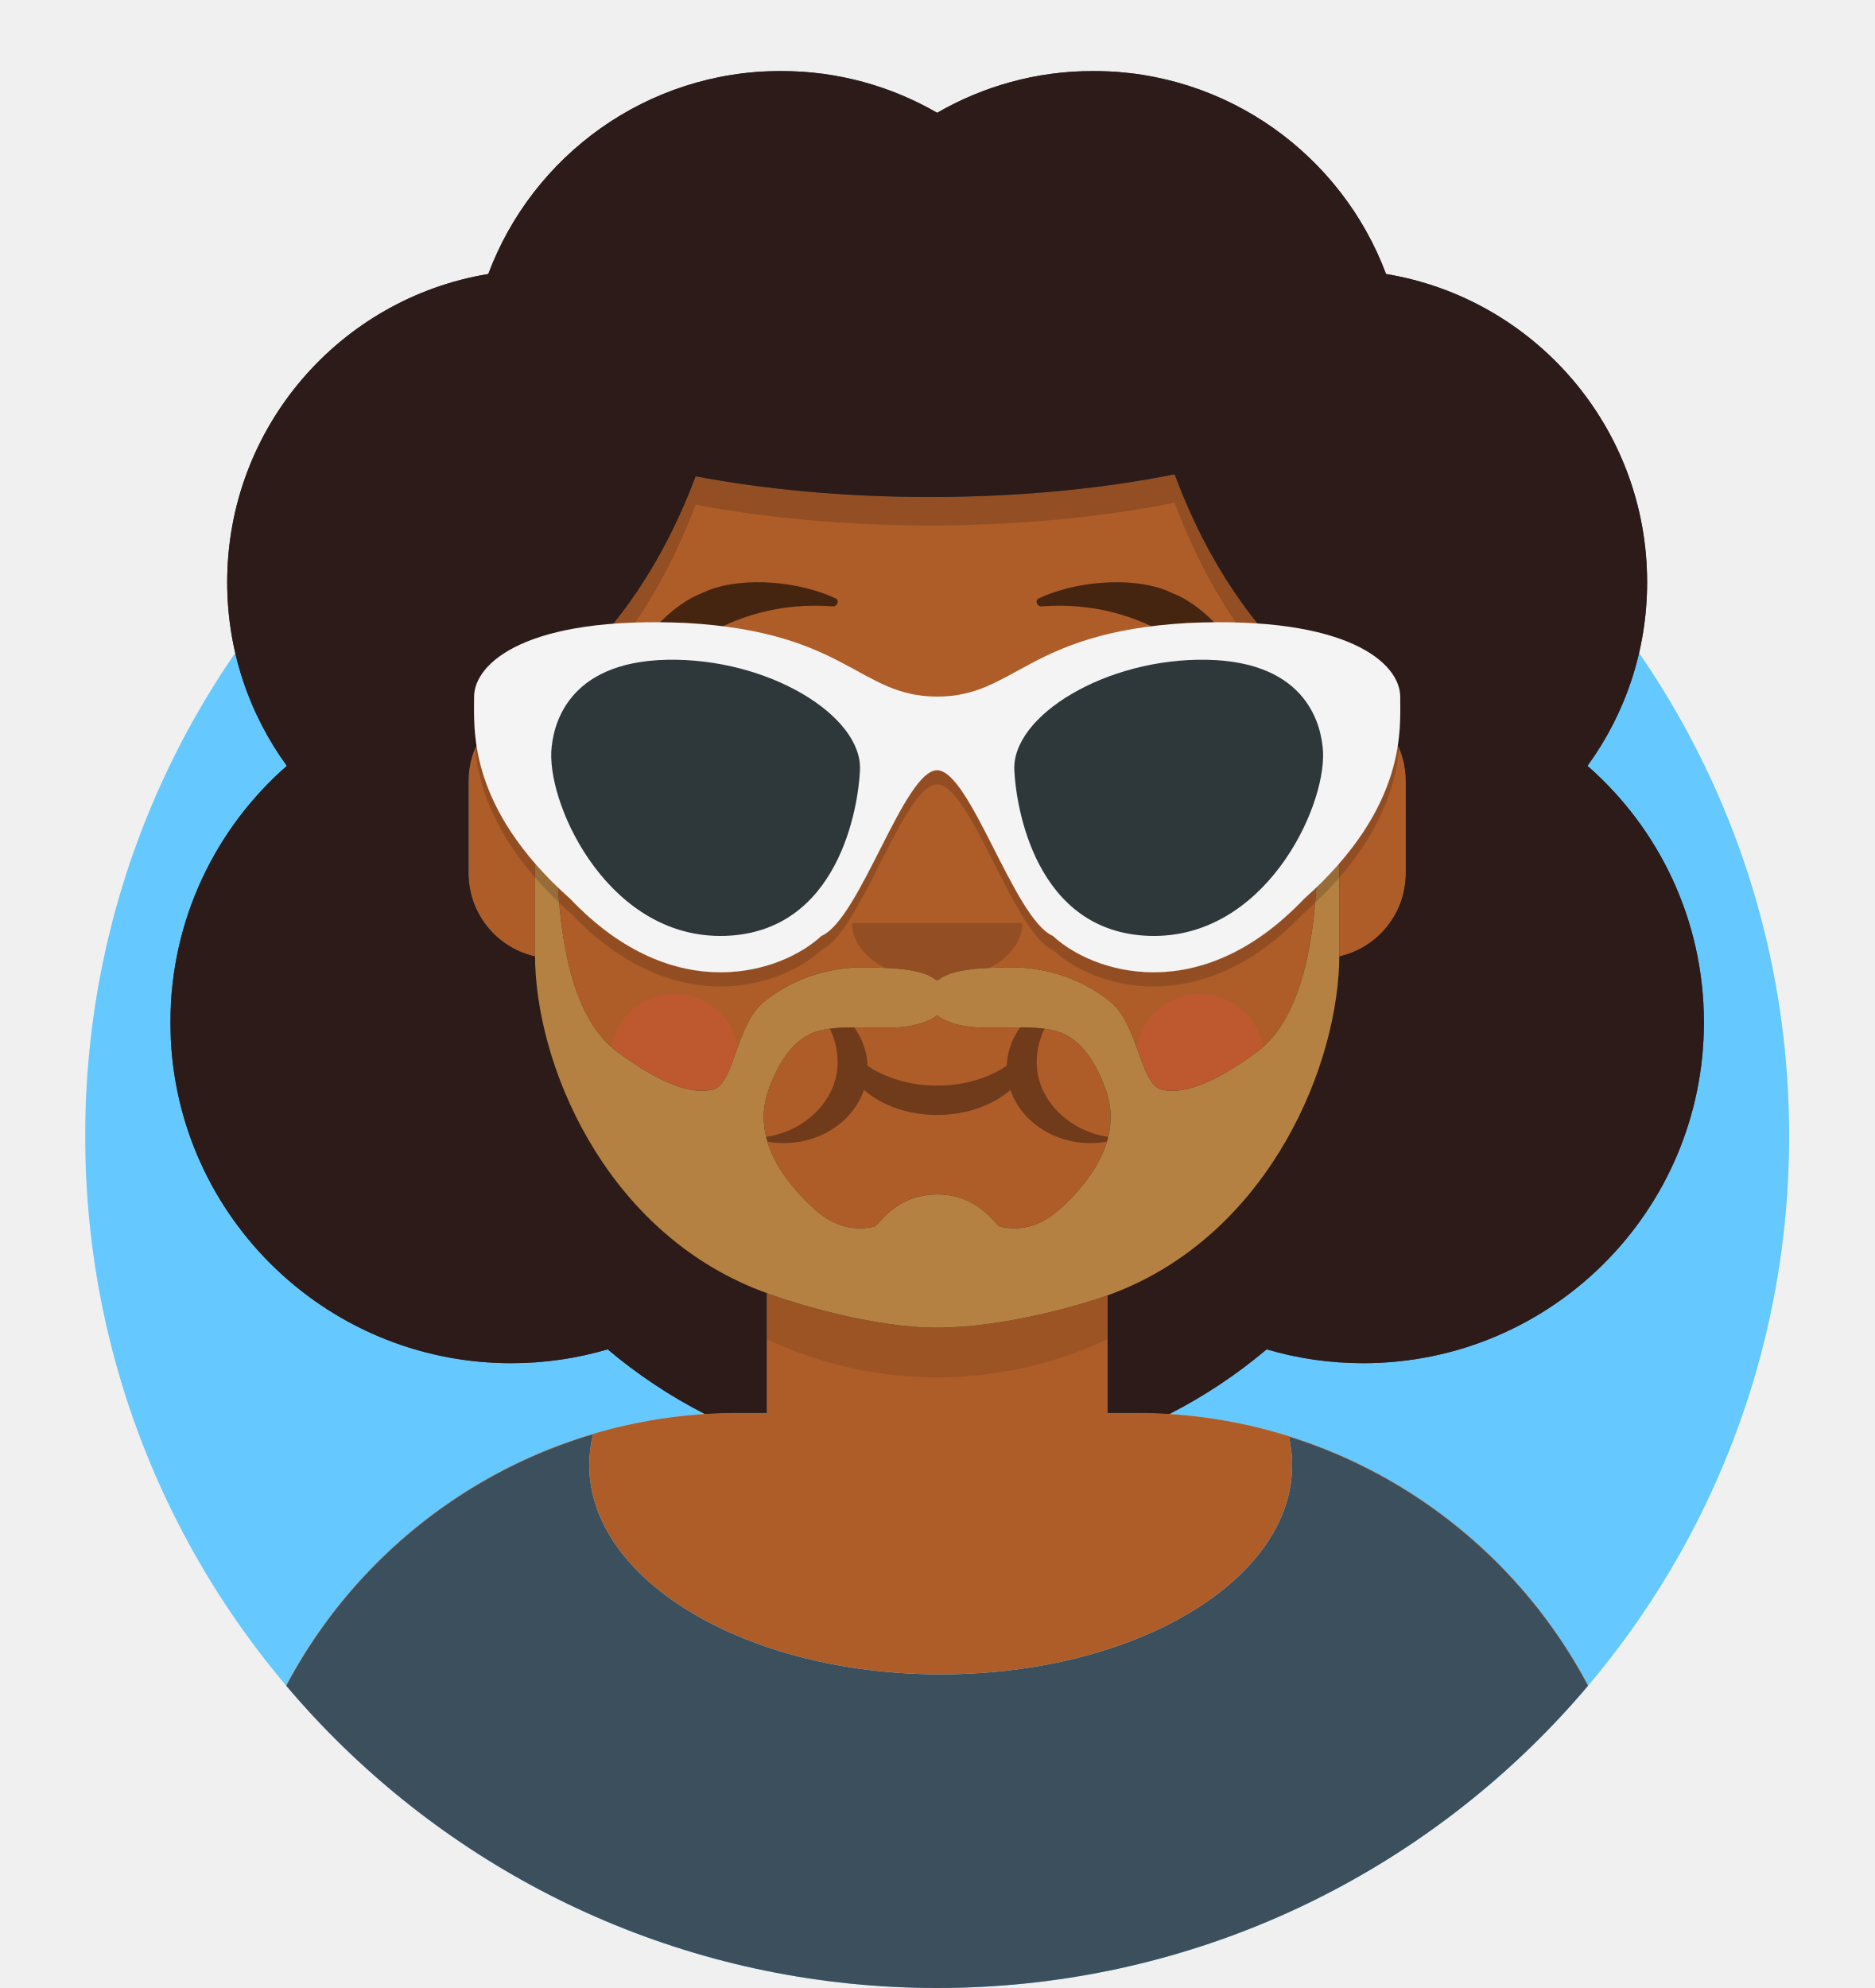
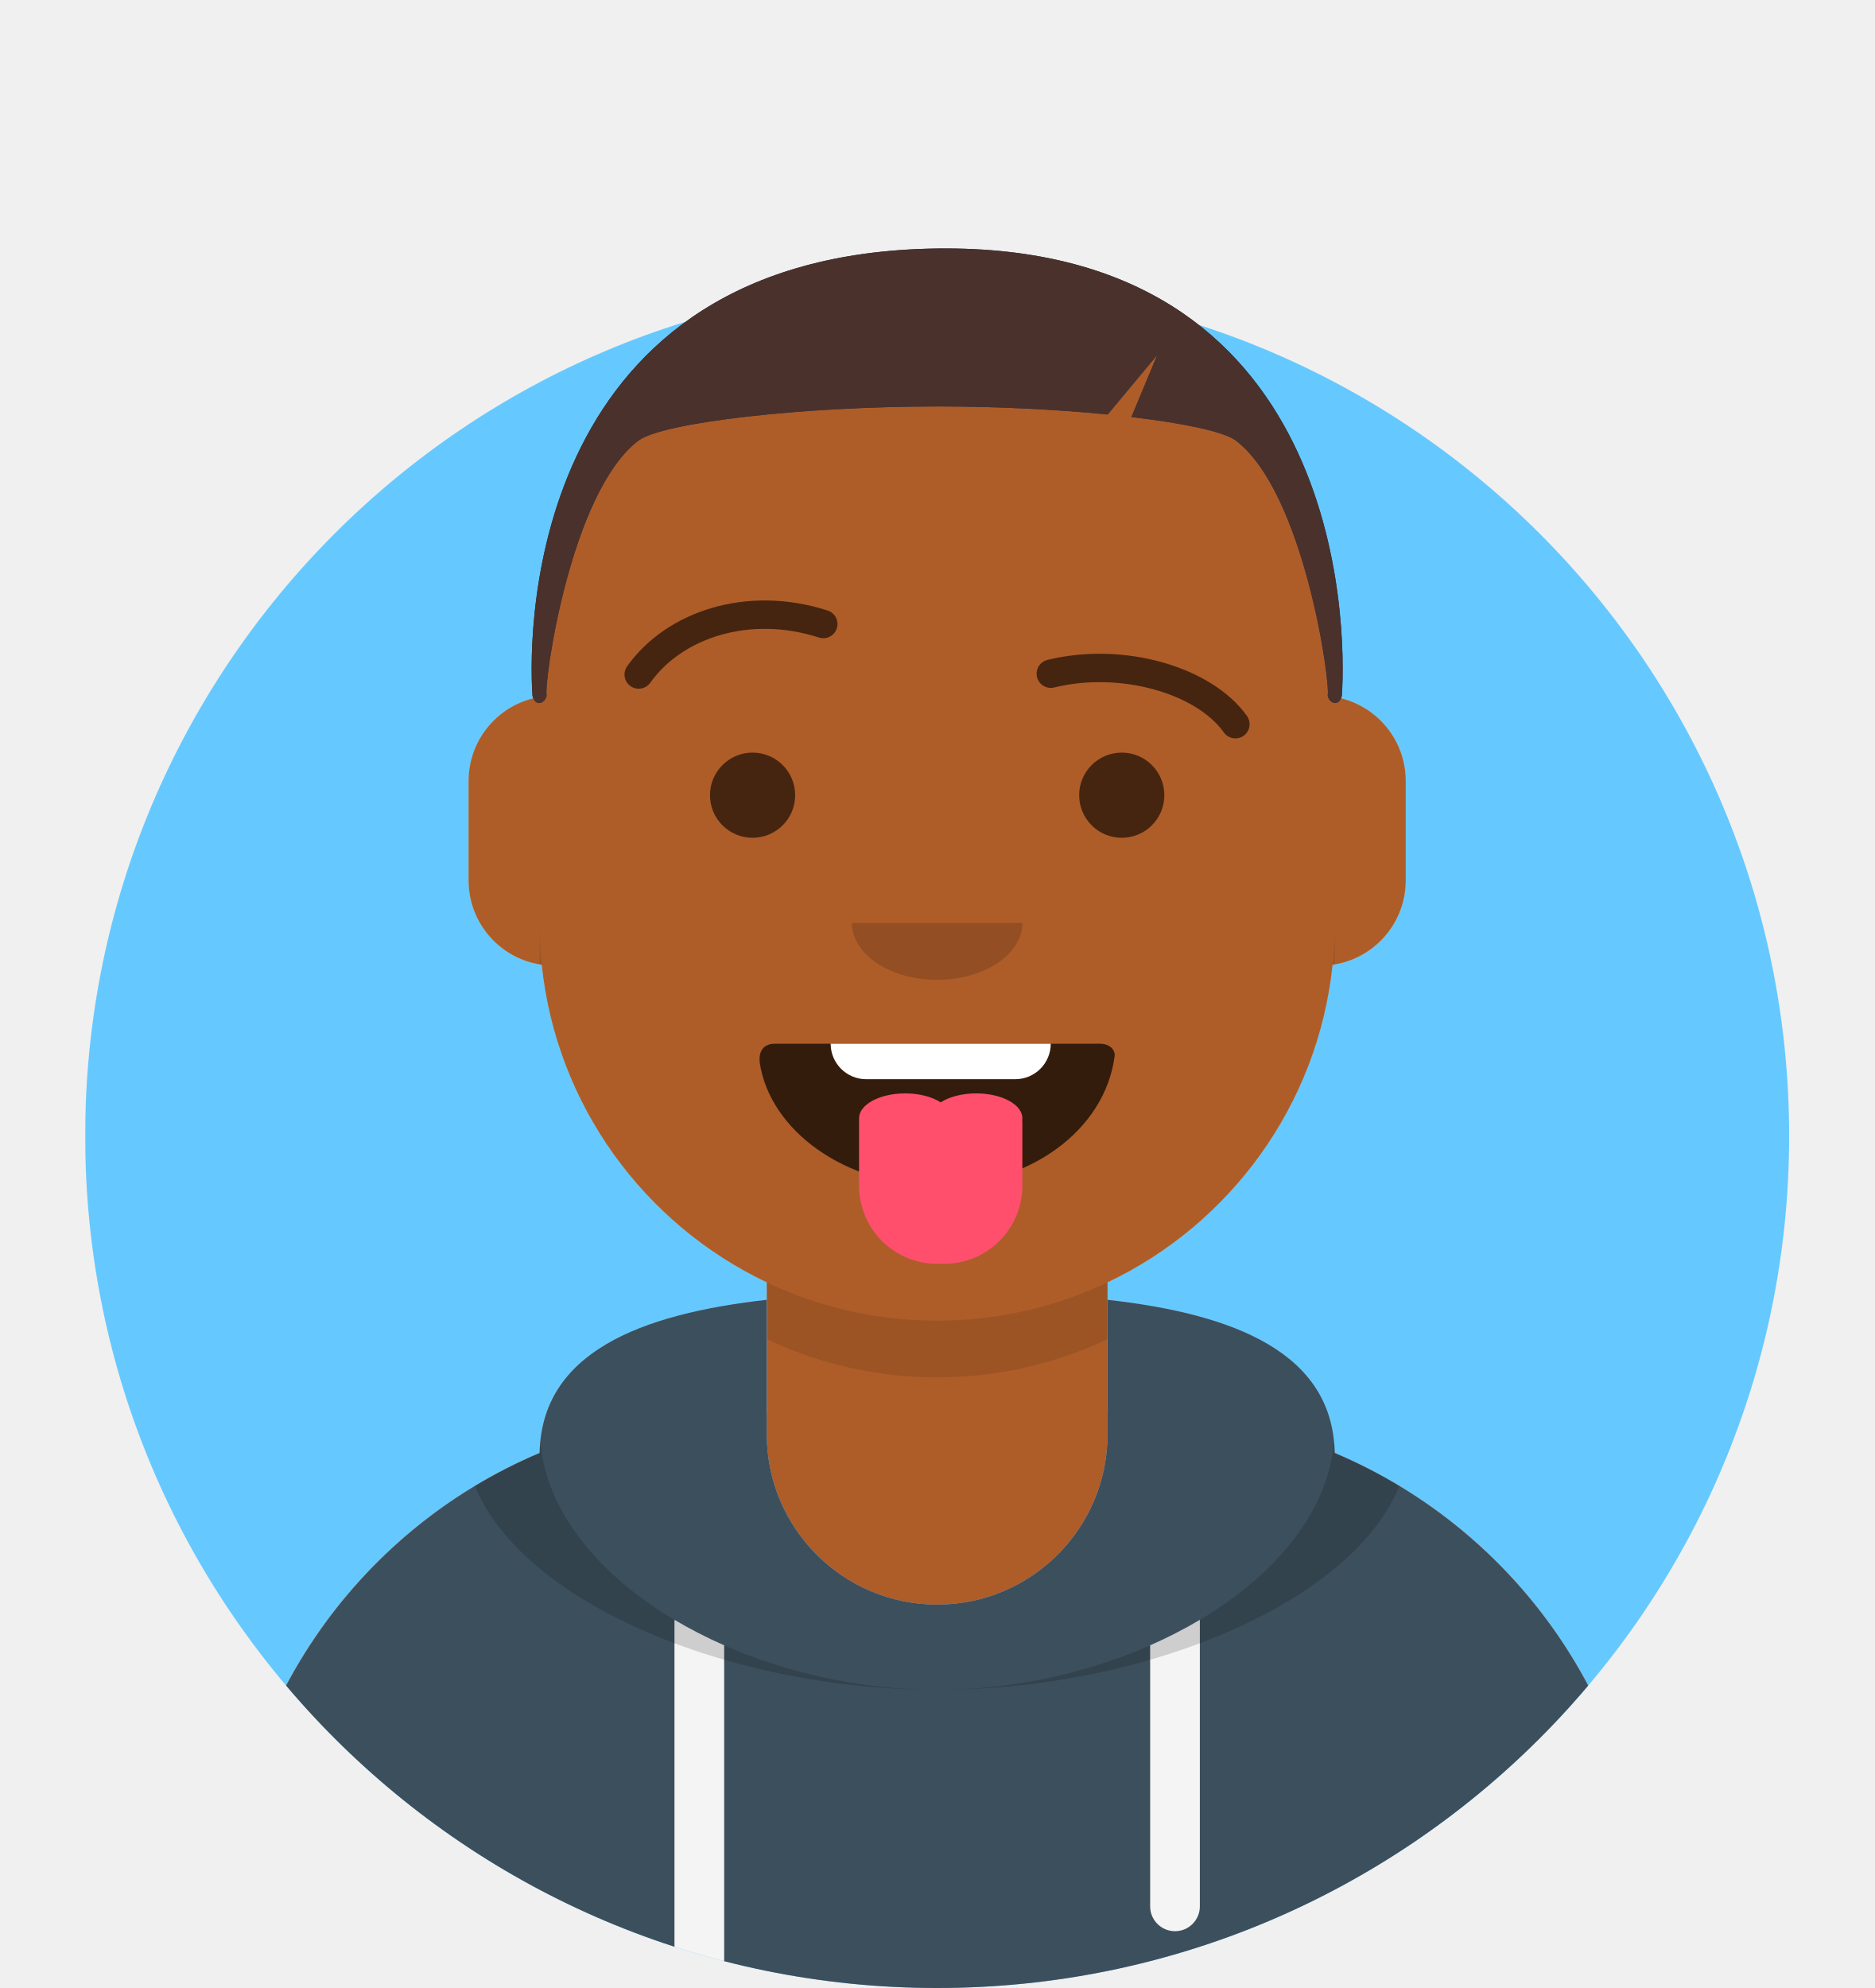
<svg xmlns="http://www.w3.org/2000/svg" xmlns:xlink="http://www.w3.org/1999/xlink" width="264px" height="280px" viewBox="0 0 264 280" version="1.1">
  <defs>
    <circle id="path-1" cx="120" cy="120" r="120" />
    <path d="M12,160 C12,226.274 65.726,280 132,280 C198.274,280 252,226.274 252,160 L264,160 L264,-1.42108547e-14 L-3.19744231e-14,-1.42108547e-14 L-3.19744231e-14,160 L12,160 Z" id="path-3" />
    <path d="M124,144.611 L124,163 L128,163 L128,163 C167.765,163 200,195.235 200,235 L200,244 L0,244 L0,235 C-4.86974701e-15,195.235 32.235,163 72,163 L72,163 L76,163 L76,144.611 C58.763,136.422 46.372,119.687 44.305,99.881 C38.48,99.058 34,94.052 34,88 L34,74 C34,68.054 38.325,63.118 44,62.166 L44,56 L44,56 C44,25.072 69.072,5.68137151e-15 100,0 L100,0 L100,0 C130.928,-5.68137151e-15 156,25.072 156,56 L156,62.166 C161.675,63.118 166,68.054 166,74 L166,88 C166,94.052 161.52,99.058 155.695,99.881 C153.628,119.687 141.237,136.422 124,144.611 Z" id="path-5" />
  </defs>
  <g id="Avataaar" stroke="none" stroke-width="1" fill="none" fill-rule="evenodd">
    <g transform="translate(-825, -1100)" id="Avataaar/Circle">
      <g transform="translate(825, 1100)">
        <g id="Circle" stroke-width="1" fill-rule="evenodd" transform="translate(12, 40)">
          <mask id="mask-2" fill="white">
            <use xlink:href="#path-1" />
          </mask>
          <use id="Circle-Background" fill="#E6E6E6" xlink:href="#path-1" />
          <g id="Color/Palette/Blue-01" mask="url(#mask-2)" fill="#65C9FF">
            <rect id="🖍Color" x="0" y="0" width="240" height="240" />
          </g>
        </g>
        <mask id="mask-4" fill="white">
          <use xlink:href="#path-3" />
        </mask>
        <g id="Mask" />
        <g id="Avataaar" stroke-width="1" fill-rule="evenodd" mask="url(#mask-4)">
          <g id="Body" transform="translate(32, 36)">
            <mask id="mask-6" fill="white">
              <use xlink:href="#path-5" />
            </mask>
            <use fill="#D0C6AC" xlink:href="#path-5" />
            <g id="Skin/👶🏽-03-Brown" mask="url(#mask-6)" fill="#AE5D29">
              <g transform="translate(-32, 0)" id="Color">
                <rect x="0" y="0" width="264" height="244" />
              </g>
            </g>
            <path d="M156,79 L156,102 C156,132.928 130.928,158 100,158 C69.072,158 44,132.928 44,102 L44,79 L44,94 C44,124.928 69.072,150 100,150 C130.928,150 156,124.928 156,94 L156,79 Z" id="Neck-Shadow" fill-opacity="0.1" fill="#000000" mask="url(#mask-6)" />
          </g>
-           <g id="Clothing/Shirt-Scoop-Neck" transform="translate(0, 170)">
+           <g id="Clothing/Hoodie" transform="translate(0, 170)">
            <defs>
-               <path d="M181.544,32.33 C210.784,41.488 232,68.792 232,101.052 L232,110 L32,110 L32,101.052 C32,68.397 53.739,40.82 83.534,32.002 C83.182,33.42 83,34.871 83,36.348 C83,52.629 105.162,65.828 132.5,65.828 C159.838,65.828 182,52.629 182,36.348 C182,34.985 181.845,33.644 181.544,32.33 Z" id="react-path-298" />
+               <path d="M108,13.071 C90.081,15.076 76.28,20.552 76.004,34.645 C50.146,45.568 32,71.165 32,100.999 L32,100.999 L32,110 L232,110 L232,100.999 C232,71.165 213.854,45.568 187.996,34.645 C187.72,20.552 173.919,15.076 156,13.071 L156,32 L156,32 C156,45.255 145.255,56 132,56 L132,56 C118.745,56 108,45.255 108,32 L108,13.071 Z" id="react-path-89" />
            </defs>
-             <mask id="react-mask-299" fill="white">
-               <use xlink:href="#react-path-298" />
+             <mask id="react-mask-90" fill="white">
+               <use xlink:href="#react-path-89" />
            </mask>
-             <use id="Clothes" fill="#E6E6E6" fill-rule="evenodd" xlink:href="#react-path-298" />
-             <g id="Color/Palette/Gray-01" mask="url(#react-mask-299)" fill-rule="evenodd" fill="#3C4F5C">
+             <use id="Hoodie" fill="#B7C1DB" fill-rule="evenodd" xlink:href="#react-path-89" />
+             <g id="Color/Palette/Gray-01" mask="url(#react-mask-90)" fill-rule="evenodd" fill="#3C4F5C">
              <rect id="🖍Color" x="0" y="0" width="264" height="110" />
            </g>
+             <path d="M102,61.739 L102,110 L95,110 L95,58.15 C97.204,59.46 99.547,60.661 102,61.739 Z M169,58.15 L169,98.5 C169,100.433 167.433,102 165.5,102 C163.567,102 162,100.433 162,98.5 L162,61.739 C164.453,60.661 166.796,59.46 169,58.15 Z" id="Straps" fill="#F4F4F4" fill-rule="evenodd" mask="url(#react-mask-90)" />
+             <path d="M90.96,12.724 C75.909,15.571 65.5,21.243 65.5,32.308 C65.5,52.02 98.538,68 132,68 C165.462,68 198.5,52.02 198.5,32.308 C198.5,21.243 188.091,15.571 173.04,12.724 C182.125,16.074 188,21.706 188,31.077 C188,51.469 160.179,68 132,68 C103.821,68 76,51.469 76,31.077 C76,21.706 81.875,16.074 90.96,12.724 Z" id="Shadow" fill-opacity="0.16" fill="#000000" fill-rule="evenodd" mask="url(#react-mask-90)" />
          </g>
          <g id="Face" transform="translate(76, 82)" fill="#000000">
-             <g id="Mouth/Eating" transform="translate(2, 52)">
-               <g id="Om-Nom-Nom" opacity="0.6" stroke-width="1" transform="translate(28, 6)" fill-opacity="0.6" fill="#000000">
-                 <path d="M16.191,10.106 C16.018,4.996 11.792,0.797 6.294,0 C9.66,1.959 11.98,5.495 11.98,9.677 C11.98,15.345 6.507,20.245 0.177,20.245 C0.118,20.245 0.059,20.245 0,20.244 L8.8963743e-11,20.244 C1.358,20.732 2.84,21 4.392,21 C9.714,21 14.213,17.847 15.686,13.514 C18.161,15.67 21.863,17.039 26,17.039 C30.137,17.039 33.839,15.67 36.314,13.514 C37.787,17.847 42.286,21 47.608,21 C49.16,21 50.642,20.732 52,20.244 L52,20.244 C51.941,20.245 51.882,20.245 51.823,20.245 C45.493,20.245 40.02,15.345 40.02,9.677 C40.02,5.495 42.34,1.959 45.706,0 C40.208,0.797 35.982,4.996 35.809,10.106 C33.245,11.842 29.795,12.906 26,12.906 C22.205,12.906 18.755,11.842 16.191,10.106 Z" id="Delicious" />
-               </g>
-               <circle id="Redish" fill-opacity="0.2" fill="#FF4646" cx="17" cy="15" r="9" />
-               <circle id="Redish" fill-opacity="0.2" fill="#FF4646" cx="91" cy="15" r="9" />
+             <g id="Mouth/Tongue" transform="translate(2, 52)">
+               <defs>
+                 <path d="M29,15.609 C30.41,25.231 41.062,33 54,33 C66.968,33 77.646,25.183 79,14.739 C79.101,14.34 78.775,13 76.826,13 C56.838,13 41.74,13 31.174,13 C29.383,13 28.87,14.24 29,15.609 Z" id="react-path-101" />
+               </defs>
+               <mask id="react-mask-102" fill="white">
+                 <use xlink:href="#react-path-101" />
+               </mask>
+               <use id="Mouth" fill-opacity="0.7" fill="#000000" fill-rule="evenodd" xlink:href="#react-path-101" />
+               <rect id="Teeth" fill="#FFFFFF" fill-rule="evenodd" mask="url(#react-mask-102)" x="39" y="2" width="31" height="16" rx="5" />
+               <path d="M65.984,23.747 C65.995,23.83 66,23.914 66,24 L66,33 C66,39.075 61.075,44 55,44 L54,44 C47.925,44 43,39.075 43,33 L43,24 L43,24 C43,23.914 43.005,23.83 43.016,23.747 C43.005,23.665 43,23.583 43,23.5 C43,21.567 45.91,20 49.5,20 C51.51,20 53.308,20.491 54.5,21.263 C55.692,20.491 57.49,20 59.5,20 C63.09,20 66,21.567 66,23.5 C66,23.583 65.995,23.665 65.984,23.747 Z" id="Tongue" fill="#FF4F6D" fill-rule="evenodd" />
            </g>
            <g id="Nose/Default" transform="translate(28, 40)" fill-opacity="0.16">
              <path d="M16,8 C16,12.418 21.373,16 28,16 L28,16 C34.627,16 40,12.418 40,8" id="Nose" />
            </g>
-             <g id="Eyes/Surprised-😳" transform="translate(0, 8)">
-               <circle id="The-White-Stuff" fill="#FFFFFF" cx="30" cy="22" r="14" />
-               <circle id="Eye-Ball" fill="#FFFFFF" cx="82" cy="22" r="14" />
-               <circle id="Eye" fill-opacity="0.7" fill="#000000" cx="30" cy="22" r="6" />
-               <circle id="Eye" fill-opacity="0.7" fill="#000000" cx="82" cy="22" r="6" />
+             <g id="Eyes/Default-😀" transform="translate(0, 8)" fill-opacity="0.6">
+               <circle id="Eye" cx="30" cy="22" r="6" />
+               <circle id="Eye" cx="82" cy="22" r="6" />
            </g>
-             <g id="Eyebrow/Natural/Raised-Excited-Natural" fill-opacity="0.6">
-               <path d="M22.766,1.578 L23.677,1.176 C28.919,-0.905 36.865,-0.033 41.723,2.299 C42.29,2.571 41.902,3.452 41.321,3.407 C26.402,2.256 16.358,11.553 12.946,17.847 C12.845,18.034 12.539,18.055 12.464,17.881 C10.156,12.562 16.913,3.896 22.766,1.578 Z" id="Eye-Browse-Reddit" />
-               <path d="M80.766,1.578 L81.677,1.176 C86.919,-0.905 94.865,-0.033 99.723,2.299 C100.29,2.571 99.902,3.452 99.321,3.407 C84.402,2.256 74.358,11.553 70.946,17.847 C70.845,18.034 70.539,18.055 70.464,17.881 C68.156,12.562 74.913,3.896 80.766,1.578 Z" id="Eye-Browse-Reddit" transform="translate(85, 9) scale(-1, 1) translate(-85, -9) " />
+             <g id="Eyebrow/Outline/Up-Down" fill-opacity="0.6" fill-rule="nonzero">
+               <path d="M15.591,14.162 C20.087,7.836 29.603,4.654 39.347,7.796 C40.399,8.135 41.526,7.557 41.865,6.506 C42.204,5.455 41.626,4.328 40.575,3.989 C29.167,0.31 17.836,4.099 12.331,11.845 C11.691,12.745 11.902,13.994 12.803,14.634 C13.703,15.274 14.952,15.062 15.591,14.162 Z" id="Eyebrow" />
+               <path d="M73.638,21.158 C77.553,15.649 88.285,12.56 97.53,14.83 C98.603,15.094 99.686,14.438 99.95,13.365 C100.213,12.292 99.557,11.209 98.484,10.946 C87.748,8.309 75.319,11.886 70.377,18.841 C69.737,19.741 69.948,20.99 70.849,21.629 C71.749,22.269 72.998,22.058 73.638,21.158 Z" id="Eyebrow" transform="translate(85.00755, 16.03842) scale(-1, 1) translate(-85.00755, -16.03842) " />
            </g>
          </g>
          <g id="Top" stroke-width="1" fill-rule="evenodd">
            <defs>
-               <rect id="react-path-302" x="0" y="0" width="264" height="280" />
-               <path d="M48.725,89.219 C44.742,91.171 42,95.265 42,100 L42,113 C42,119.019 46.431,124.002 52.209,124.867 C53.952,145.115 66.469,162.283 84,170.611 L84,189 L80,189 L80,189 C78.414,189 76.839,189.051 75.279,189.152 C70.362,186.64 65.772,183.578 61.59,180.049 C57.281,181.319 52.72,182 48,182 C21.49,182 0,160.51 0,134 C0,119.591 6.349,106.665 16.402,97.866 C11.118,90.606 8,81.667 8,72 C8,50.161 23.911,32.038 44.774,28.591 C51.019,11.89 67.121,0 86,0 C94.014,0 101.528,2.143 108,5.886 C114.472,2.143 121.986,0 130,0 C148.879,0 164.981,11.89 171.226,28.591 C192.089,32.038 208,50.161 208,72 C208,81.667 204.882,90.606 199.598,97.866 C209.651,106.665 216,119.591 216,134 C216,160.51 194.51,182 168,182 C163.28,182 158.719,181.319 154.41,180.049 C150.228,183.578 145.638,186.64 140.721,189.152 C139.161,189.051 137.586,189 136,189 L136,189 L132,189 L132,170.611 C149.531,162.283 162.048,145.115 163.791,124.867 C169.569,124.002 174,119.019 174,113 L174,100 C174,95.778 171.82,92.066 168.524,89.927 C167.451,89.534 166.37,89.042 165.289,88.456 C164.869,88.337 164.438,88.239 164,88.166 L164,87.713 C155.319,82.41 146.765,71.175 141.45,56.799 C131.312,58.835 119.547,60 107,60 C95.039,60 83.788,58.941 73.981,57.079 C68.755,71.064 60.464,82.043 52,87.423 L52,88.166 C50.978,88.337 49.999,88.638 49.082,89.051 C48.963,89.108 48.844,89.164 48.725,89.219 Z" id="react-path-303" />
+               <rect id="react-path-45" x="0" y="0" width="264" height="280" />
+               <path d="M82.018,24.378 C74.986,23.685 66.657,23.251 58.313,23.246 C39.008,23.232 19.618,25.483 16,28 C6.296,35.248 2.537,62.446 3,64 C2.673,65.223 1.347,65.488 1,64 C0.281,53.702 1,1.726 58,1 C115,0.274 115.719,53.702 115,64 C114.653,65.488 113.327,65.223 113,64 C113.463,62.446 109.704,35.248 100,28 C98.241,26.776 92.753,25.61 85.359,24.739 L89,16 L82.018,24.378 Z" id="react-path-46" />
+               <filter x="-0.8%" y="-2.0%" width="101.5%" height="108.0%" filterUnits="objectBoundingBox" id="react-filter-42">
+                 <feOffset dx="0" dy="2" in="SourceAlpha" result="shadowOffsetOuter1" />
+                 <feColorMatrix values="0 0 0 0 0   0 0 0 0 0   0 0 0 0 0  0 0 0 0.16 0" type="matrix" in="shadowOffsetOuter1" result="shadowMatrixOuter1" />
+                 <feMerge>
+                   <feMergeNode in="shadowMatrixOuter1" />
+                   <feMergeNode in="SourceGraphic" />
+                 </feMerge>
+               </filter>
            </defs>
-             <mask id="react-mask-300" fill="white">
-               <use xlink:href="#react-path-302" />
+             <mask id="react-mask-43" fill="white">
+               <use xlink:href="#react-path-45" />
            </mask>
            <g id="Mask" />
-             <g id="Top/Long-Hair/Curly" mask="url(#react-mask-300)">
+             <g id="Top/Short-Hair/The-Caesar-+-Side-Part" mask="url(#react-mask-43)">
              <g transform="translate(-1, 0)">
-                 <path d="M105.985,27.764 C114.013,26.627 122.796,26 132,26 C142.358,26 152.183,26.794 160.999,28.216 C183.452,38.75 199,61.559 199,88 L199,105.044 C187.462,104.673 173.831,90.764 166.45,70.799 C156.312,72.835 144.547,74 132,74 C120.039,74 108.788,72.941 98.981,71.079 C91.676,90.627 78.383,104.302 67,105.022 L67,88 L67,88 C67,61.175 83.004,38.087 105.985,27.764 Z" id="Shadow" fill-opacity="0.16" fill="#000000" fill-rule="evenodd" />
-                 <g id="Hair" stroke-width="1" fill="none" fill-rule="evenodd" transform="translate(25, 10)">
-                   <mask id="react-mask-301" fill="white">
-                     <use xlink:href="#react-path-303" />
+                 <g id="Hair" stroke-width="1" fill-rule="evenodd" transform="translate(75, 34)">
+                   <mask id="react-mask-44" fill="white">
+                     <use xlink:href="#react-path-46" />
                  </mask>
-                   <use id="Curly!" fill="#314756" xlink:href="#react-path-303" />
-                   <g id="Skin/👶🏽-03-Brown" mask="url(#react-mask-301)" fill="#2C1B18">
+                   <use id="Caesar" fill="#28354B" xlink:href="#react-path-46" />
+                   <g id="Skin/👶🏽-03-Brown" mask="url(#react-mask-44)" fill="#4A312C">
                    <g transform="translate(0, 0) " id="Color">
                      <rect x="0" y="0" width="264" height="280" />
                    </g>
-                   </g>
-                 </g>
-                 <g id="Facial-Hair/Beard-Light" transform="translate(49, 72)">
-                   <defs>
-                     <path d="M101.428,98.169 C98.915,100.463 96.237,101.494 92.853,100.773 C92.271,100.649 89.896,96.235 84,96.235 C78.103,96.235 75.729,100.649 75.147,100.773 C71.762,101.494 69.085,100.463 66.571,98.169 C61.846,93.856 57.917,87.908 60.278,81.419 C61.508,78.037 63.51,74.324 67.151,73.246 C71.038,72.096 76.497,73.244 80.415,72.458 C81.684,72.204 83.071,71.751 84,71 C84.929,71.751 86.316,72.204 87.585,72.458 C91.503,73.244 96.961,72.096 100.849,73.246 C104.49,74.324 106.491,78.037 107.722,81.419 C110.083,87.908 106.154,93.856 101.428,98.169 M140.081,26 C136.671,34.4 137.988,44.858 137.357,53.676 C136.844,60.843 135.337,71.586 128.973,76.215 C125.718,78.582 119.794,82.56 115.542,81.45 C112.615,80.686 112.302,72.29 108.455,69.147 C104.092,65.582 98.643,64.016 93.149,64.258 C90.779,64.362 85.984,64.337 84,66.16 C82.016,64.337 77.222,64.362 74.851,64.258 C69.357,64.016 63.908,65.582 59.545,69.147 C55.698,72.29 55.386,80.686 52.458,81.45 C48.206,82.56 42.282,78.582 39.027,76.215 C32.662,71.586 31.156,60.843 30.643,53.676 C30.012,44.858 31.329,34.4 27.919,26 C26.26,26 27.354,42.129 27.354,42.129 L27.354,62.485 C27.386,77.773 36.935,100.655 58.108,109.393 C63.286,111.53 75.015,115 84,115 C92.985,115 104.714,111.86 109.892,109.723 C131.065,100.986 140.614,77.773 140.646,62.485 L140.646,42.129 C140.646,42.129 141.74,26 140.081,26" id="react-path-305" />
-                   </defs>
-                   <mask id="react-mask-304" fill="white">
-                     <use xlink:href="#react-path-305" />
-                   </mask>
-                   <use id="Lite-Beard" fill="#331B0C" fill-rule="evenodd" xlink:href="#react-path-305" />
-                   <g id="Color/Hair/Brown" mask="url(#react-mask-304)" fill="#B58143">
-                     <g transform="translate(-32, 0)" id="Color">
-                       <rect x="0" y="0" width="264" height="244" />
-                     </g>
-                   </g>
-                 </g>
-                 <g id="Top/_Resources/Kurt" fill="none" transform="translate(62, 85)" stroke-width="1">
-                   <defs>
-                     <filter x="-0.8%" y="-2.0%" width="101.5%" height="108.0%" filterUnits="objectBoundingBox" id="react-filter-306">
-                       <feOffset dx="0" dy="2" in="SourceAlpha" result="shadowOffsetOuter1" />
-                       <feColorMatrix values="0 0 0 0 0   0 0 0 0 0   0 0 0 0 0  0 0 0 0.16 0" type="matrix" in="shadowOffsetOuter1" result="shadowMatrixOuter1" />
-                       <feMerge>
-                         <feMergeNode in="shadowMatrixOuter1" />
-                         <feMergeNode in="SourceGraphic" />
-                       </feMerge>
-                     </filter>
-                   </defs>
-                   <g id="Kurts" filter="url(#react-filter-306)" transform="translate(5, 2)">
-                     <path d="M66,11.111 C54.963,11.111 53.371,2.027 30.671,0.741 C7.986,-0.283 0.815,6.449 0.776,11.111 C0.813,15.404 -0.352,26.561 14.365,39.63 C29.137,55.142 44.27,49.882 49.694,44.815 C55.135,42.473 61.34,21.46 66,21.481 C70.66,21.503 76.865,42.473 82.306,44.815 C87.73,49.882 102.863,55.142 117.635,39.63 C132.352,26.561 131.187,15.404 131.224,11.111 C131.185,6.449 124.014,-0.283 101.329,0.741 C78.629,2.027 77.037,11.111 66,11.111 Z" id="It!" fill="#F4F4F4" fill-rule="nonzero" />
-                     <path d="M55.129,21.481 C55.51,13.823 42.216,5.642 27.953,5.926 C13.697,6.225 11.842,15.379 11.647,18.889 C11.298,27.022 20.014,45.304 36.106,44.815 C52.197,44.306 54.909,26.534 55.129,21.481 Z" id="Did" fill="#2F383B" fill-rule="nonzero" />
-                     <path d="M120.353,21.481 C120.734,13.823 107.439,5.642 93.176,5.926 C78.921,6.225 77.065,15.379 76.871,18.889 C76.522,27.022 85.238,45.304 101.329,44.815 C117.421,44.306 120.133,26.534 120.353,21.481 Z" id="Courtney" fill="#2F383B" fill-rule="nonzero" transform="translate(98.61177, 25.37037) scale(-1, 1) translate(-98.61177, -25.37037) " />
                  </g>
                </g>
              </g>
            </g>
          </g>
        </g>
      </g>
    </g>
  </g>
</svg>
